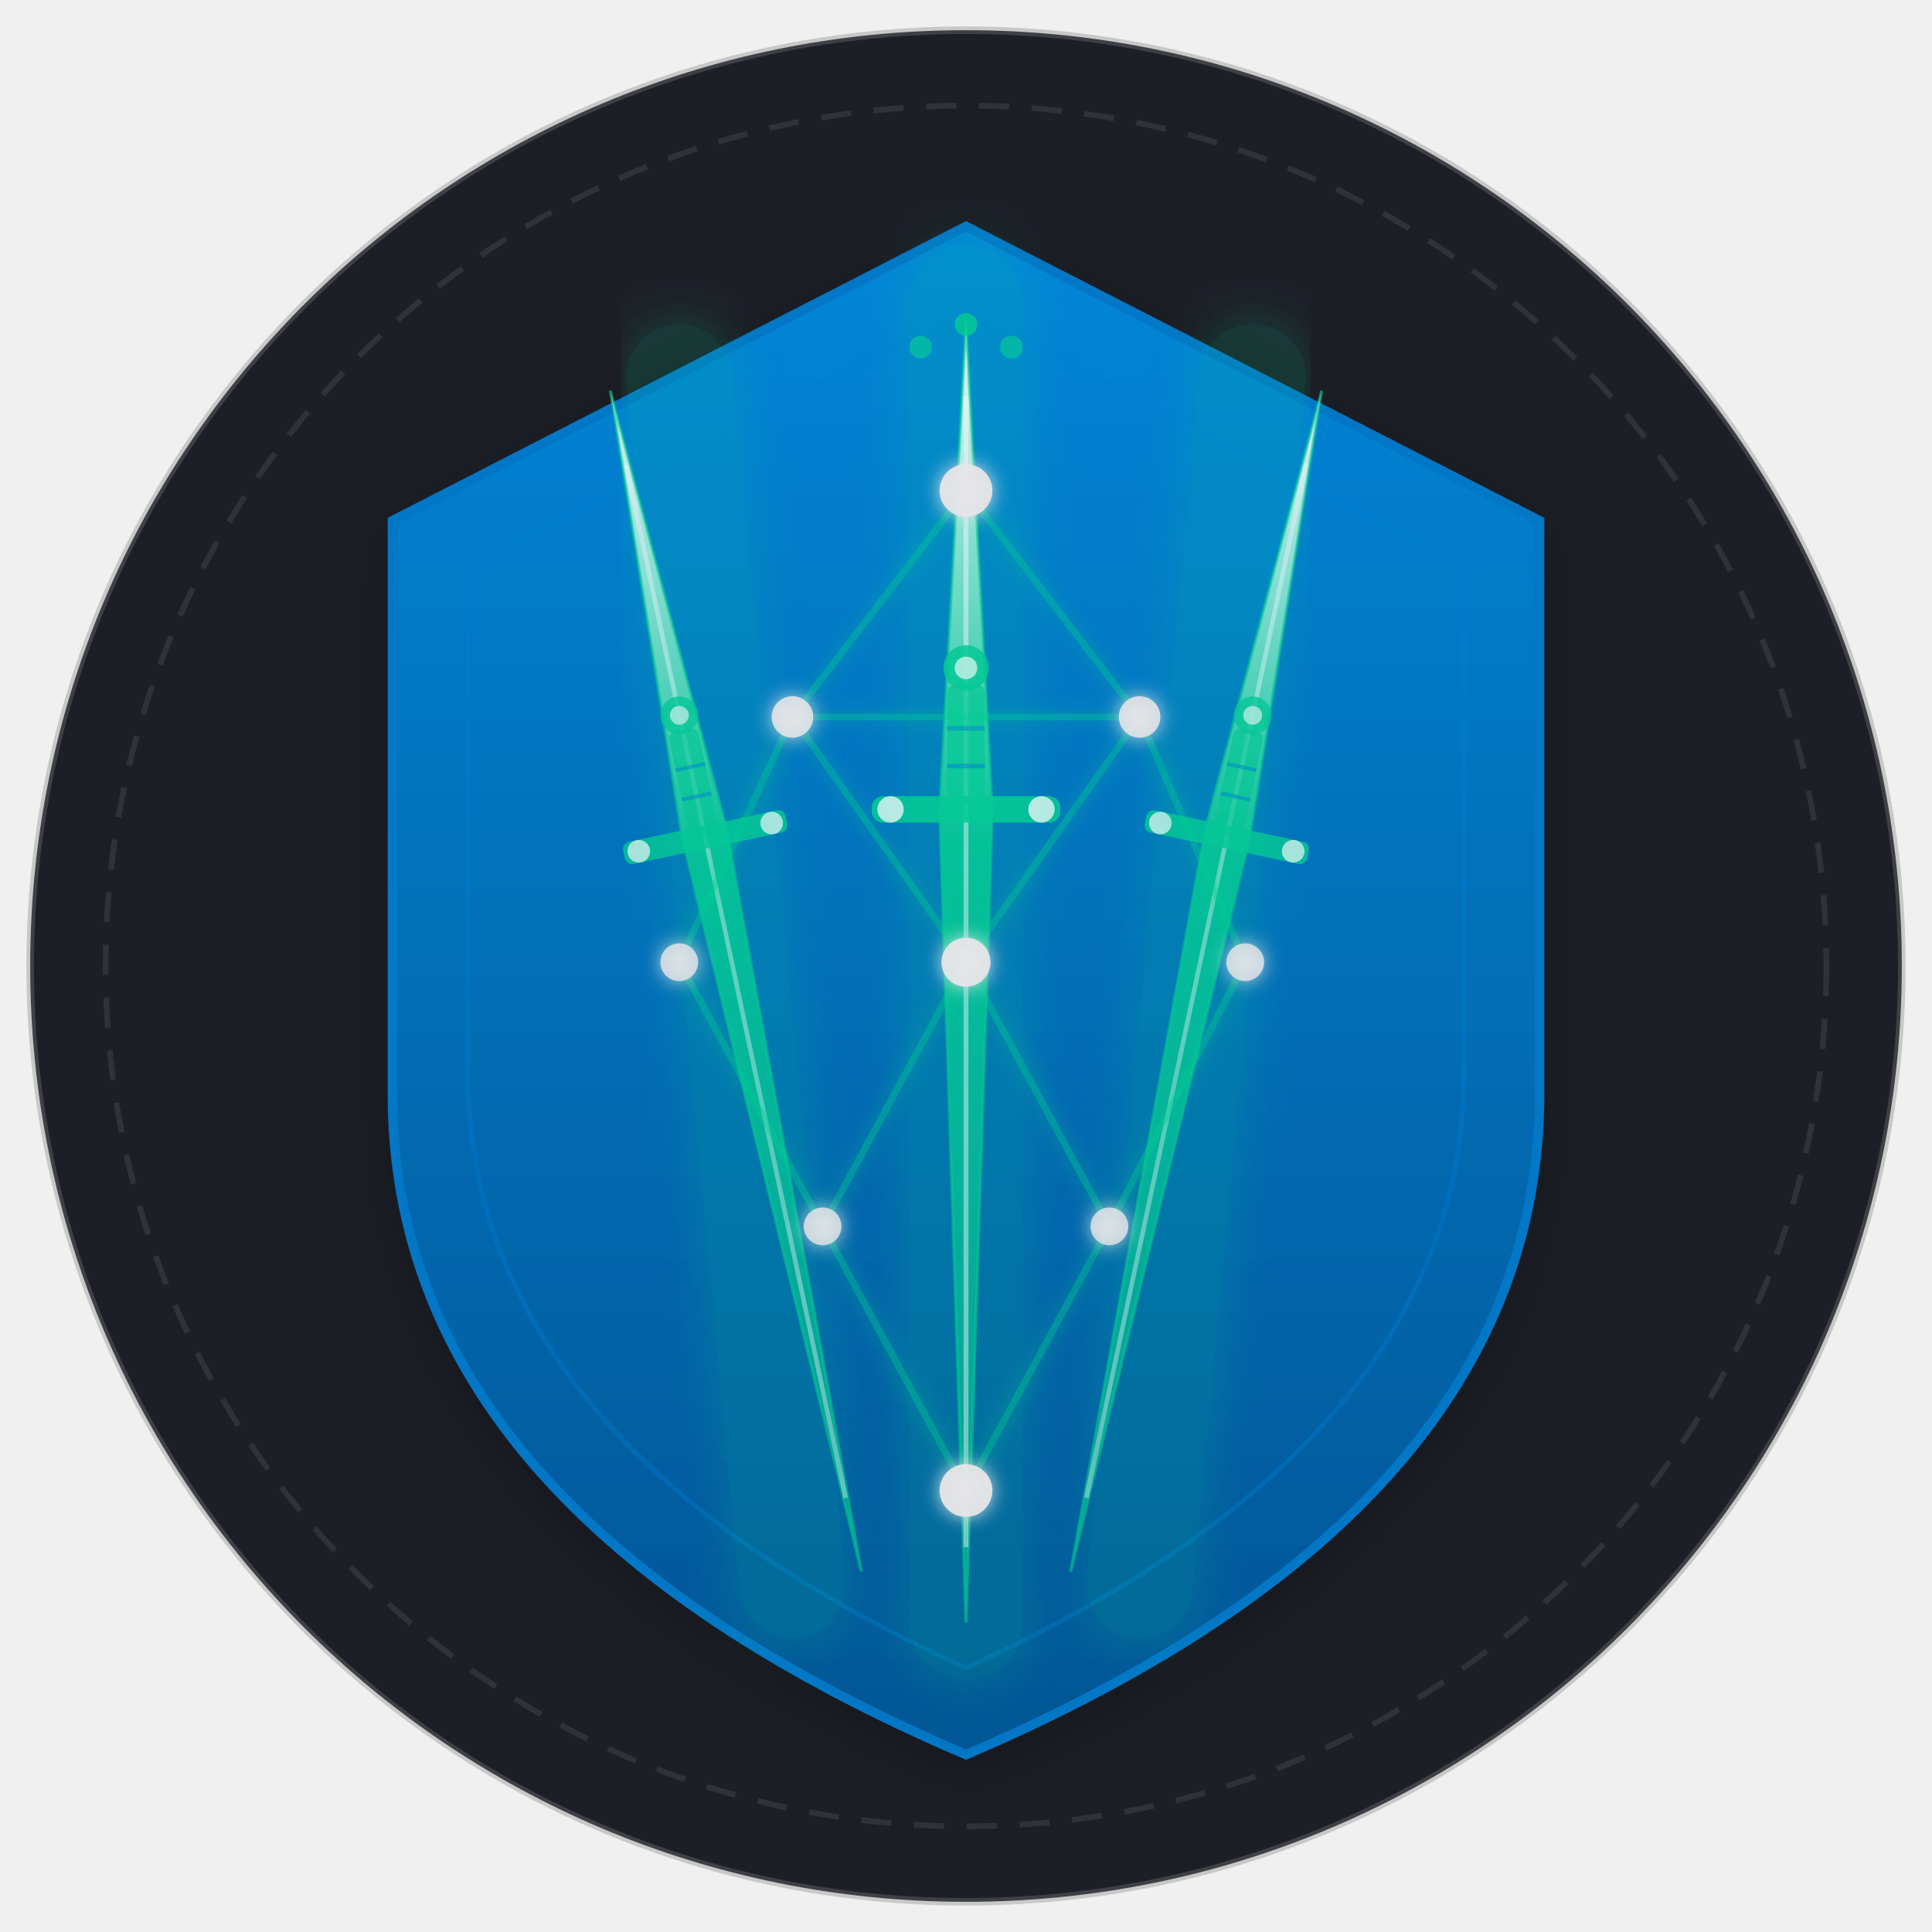
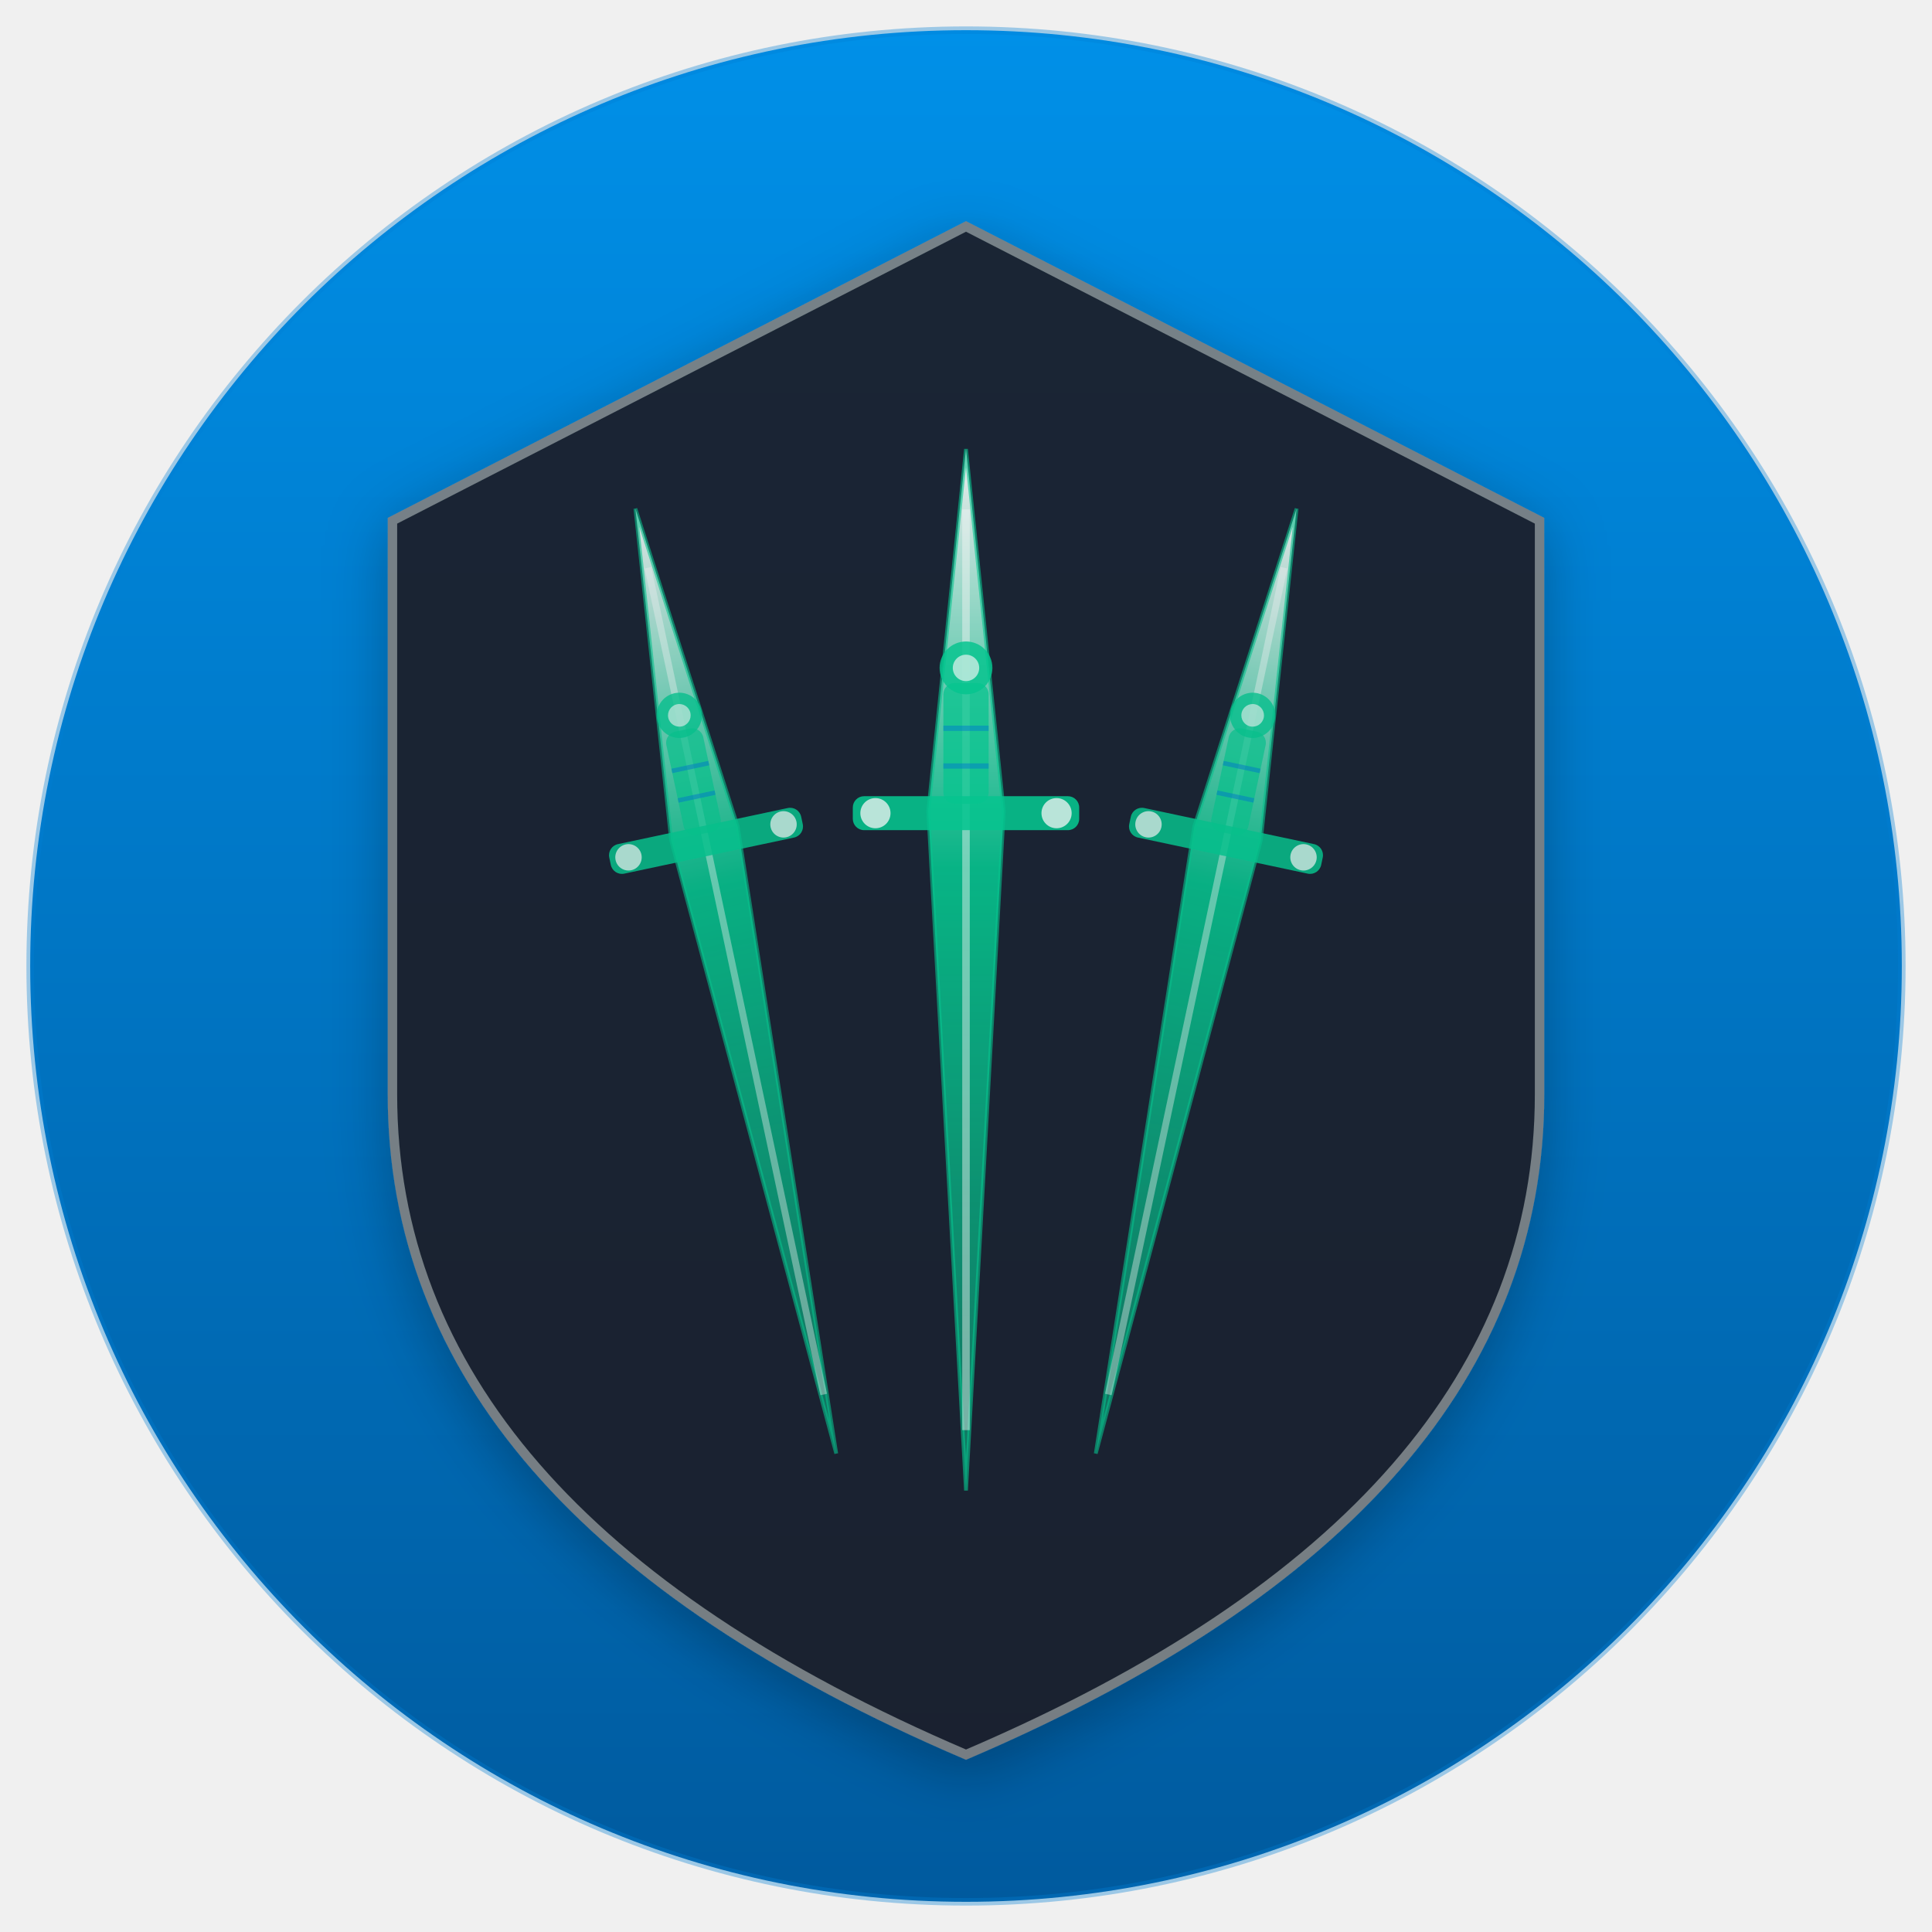
<svg xmlns="http://www.w3.org/2000/svg" viewBox="0 0 512 512" width="512" height="512">
  <defs>
    <linearGradient id="shieldGrad" x1="0%" y1="0%" x2="0%" y2="100%">
      <stop offset="0%" style="stop-color:#0090e8;stop-opacity:1" />
      <stop offset="100%" style="stop-color:#005a9e;stop-opacity:1" />
    </linearGradient>
    <filter id="glow">
      <feGaussianBlur stdDeviation="2.5" result="coloredBlur" />
      <feMerge>
        <feMergeNode in="coloredBlur" />
        <feMergeNode in="SourceGraphic" />
      </feMerge>
    </filter>
    <filter id="shadow">
      <feDropShadow dx="0" dy="4" stdDeviation="8" flood-color="#000" flood-opacity="0.3" />
    </filter>
  </defs>
-   <circle cx="256" cy="256" r="248" fill="#1d1f27" stroke="#808080" stroke-width="2" stroke-opacity="0.35" />
-   <circle cx="256" cy="256" r="228" fill="none" stroke="#808080" stroke-opacity="0.2" stroke-width="1.5" stroke-dasharray="8,6" />
-   <path d="M256 60 L408 138 L408 290 Q408 400 256 465 Q104 400 104 290 L104 138 Z" fill="url(#shieldGrad)" stroke="#007fd4" stroke-width="2.5" filter="url(#shadow)" opacity="0.92" />
-   <path d="M256 82 L388 150 L388 284 Q388 382 256 442 Q124 382 124 284 L124 150 Z" fill="none" stroke="#007fd4" stroke-opacity="0.35" stroke-width="1.2" />
+   <circle cx="256" cy="256" r="248" fill="url(#shieldGrad)" stroke="#007fd4" stroke-width="2" stroke-opacity="0.35" />
+   <path d="M256 60 L408 138 L408 290 Q408 400 256 465 Q104 400 104 290 L104 138 Z" fill="#1d1f27" stroke="#808080" stroke-width="2.5" filter="url(#shadow)" opacity="0.92" />
  <defs>
    <filter id="swordGlow">
      <feGaussianBlur stdDeviation="6" result="blur" />
      <feMerge>
        <feMergeNode in="blur" />
        <feMergeNode in="blur" />
        <feMergeNode in="SourceGraphic" />
      </feMerge>
    </filter>
    <linearGradient id="swordBlade" x1="0%" y1="0%" x2="0%" y2="100%">
      <stop offset="0%" style="stop-color:#ffffff;stop-opacity:0.95" />
      <stop offset="40%" style="stop-color:#05cc93;stop-opacity:0.9" />
      <stop offset="100%" style="stop-color:#05cc93;stop-opacity:0.5" />
    </linearGradient>
  </defs>
-   <g opacity="0.15" filter="url(#swordGlow)">
-     <line x1="180" y1="100" x2="210" y2="420" stroke="#05cc93" stroke-width="28" stroke-linecap="round" />
-     <line x1="256" y1="80" x2="256" y2="430" stroke="#05cc93" stroke-width="30" stroke-linecap="round" />
-     <line x1="332" y1="100" x2="302" y2="420" stroke="#05cc93" stroke-width="28" stroke-linecap="round" />
-   </g>
  <g transform="translate(195, 260) rotate(-12)" opacity="0.92">
-     <polygon points="0,-160 -6,-40 0,160 6,-40" fill="url(#swordBlade)" stroke="#05cc93" stroke-width="0.8" stroke-opacity="0.6" />
-     <line x1="0" y1="-140" x2="0" y2="140" stroke="#ffffff" stroke-width="1.2" opacity="0.4" />
-     <rect x="-22" y="-42" width="44" height="6" rx="2" fill="#05cc93" opacity="0.85" />
-     <circle cx="-18" cy="-39" r="3" fill="#ffffff" opacity="0.7" />
-     <circle cx="18" cy="-39" r="3" fill="#ffffff" opacity="0.7" />
-     <rect x="-4" y="-68" width="8" height="28" rx="2" fill="#05cc93" opacity="0.7" />
-     <line x1="-4" y1="-58" x2="4" y2="-58" stroke="#007fd4" stroke-width="1" opacity="0.5" />
-     <line x1="-4" y1="-50" x2="4" y2="-50" stroke="#007fd4" stroke-width="1" opacity="0.5" />
-     <circle cx="0" cy="-72" r="5" fill="#05cc93" opacity="0.8" />
-     <circle cx="0" cy="-72" r="2.5" fill="#ffffff" opacity="0.6" />
+     <polygon points="0,-128 -9,-40 0,128 9,-40" fill="url(#swordBlade)" stroke="#05cc93" stroke-width="1" stroke-opacity="0.6" />
+     <line x1="0" y1="-112" x2="0" y2="112" stroke="#ffffff" stroke-width="1.8" opacity="0.4" />
+     <rect x="-26" y="-42" width="52" height="8" rx="3" fill="#05cc93" opacity="0.85" />
+     <circle cx="-21" cy="-38" r="3.5" fill="#ffffff" opacity="0.7" />
+     <circle cx="21" cy="-38" r="3.5" fill="#ffffff" opacity="0.7" />
+     <rect x="-5" y="-68" width="10" height="28" rx="3" fill="#05cc93" opacity="0.7" />
+     <line x1="-5" y1="-58" x2="5" y2="-58" stroke="#007fd4" stroke-width="1.2" opacity="0.5" />
+     <line x1="-5" y1="-50" x2="5" y2="-50" stroke="#007fd4" stroke-width="1.2" opacity="0.5" />
+     <circle cx="0" cy="-72" r="6" fill="#05cc93" opacity="0.8" />
+     <circle cx="0" cy="-72" r="3" fill="#ffffff" opacity="0.6" />
  </g>
  <g transform="translate(256, 255)" opacity="0.95">
-     <polygon points="0,-170 -7,-40 0,175 7,-40" fill="url(#swordBlade)" stroke="#05cc93" stroke-width="0.8" stroke-opacity="0.6" />
-     <line x1="0" y1="-150" x2="0" y2="155" stroke="#ffffff" stroke-width="1.3" opacity="0.45" />
-     <rect x="-25" y="-44" width="50" height="7" rx="3" fill="#05cc93" opacity="0.88" />
-     <circle cx="-20" cy="-40.5" r="3.5" fill="#ffffff" opacity="0.75" />
-     <circle cx="20" cy="-40.5" r="3.5" fill="#ffffff" opacity="0.75" />
-     <rect x="-5" y="-74" width="10" height="32" rx="3" fill="#05cc93" opacity="0.75" />
-     <line x1="-5" y1="-62" x2="5" y2="-62" stroke="#007fd4" stroke-width="1.2" opacity="0.5" />
-     <line x1="-5" y1="-52" x2="5" y2="-52" stroke="#007fd4" stroke-width="1.2" opacity="0.5" />
-     <circle cx="0" cy="-78" r="6" fill="#05cc93" opacity="0.85" />
-     <circle cx="0" cy="-78" r="3" fill="#ffffff" opacity="0.65" />
+     <polygon points="0,-136 -10,-40 0,140 10,-40" fill="url(#swordBlade)" stroke="#05cc93" stroke-width="1" stroke-opacity="0.6" />
+     <line x1="0" y1="-120" x2="0" y2="124" stroke="#ffffff" stroke-width="2" opacity="0.45" />
+     <rect x="-30" y="-44" width="60" height="9" rx="3" fill="#05cc93" opacity="0.88" />
+     <circle cx="-24" cy="-39.5" r="4" fill="#ffffff" opacity="0.75" />
+     <circle cx="24" cy="-39.5" r="4" fill="#ffffff" opacity="0.75" />
+     <rect x="-6" y="-74" width="12" height="32" rx="3" fill="#05cc93" opacity="0.75" />
+     <line x1="-6" y1="-62" x2="6" y2="-62" stroke="#007fd4" stroke-width="1.4" opacity="0.5" />
+     <line x1="-6" y1="-52" x2="6" y2="-52" stroke="#007fd4" stroke-width="1.4" opacity="0.5" />
+     <circle cx="0" cy="-78" r="7" fill="#05cc93" opacity="0.85" />
+     <circle cx="0" cy="-78" r="3.5" fill="#ffffff" opacity="0.65" />
  </g>
  <g transform="translate(317, 260) rotate(12)" opacity="0.92">
-     <polygon points="0,-160 -6,-40 0,160 6,-40" fill="url(#swordBlade)" stroke="#05cc93" stroke-width="0.8" stroke-opacity="0.6" />
-     <line x1="0" y1="-140" x2="0" y2="140" stroke="#ffffff" stroke-width="1.2" opacity="0.4" />
-     <rect x="-22" y="-42" width="44" height="6" rx="2" fill="#05cc93" opacity="0.85" />
-     <circle cx="-18" cy="-39" r="3" fill="#ffffff" opacity="0.7" />
-     <circle cx="18" cy="-39" r="3" fill="#ffffff" opacity="0.7" />
-     <rect x="-4" y="-68" width="8" height="28" rx="2" fill="#05cc93" opacity="0.7" />
-     <line x1="-4" y1="-58" x2="4" y2="-58" stroke="#007fd4" stroke-width="1" opacity="0.5" />
-     <line x1="-4" y1="-50" x2="4" y2="-50" stroke="#007fd4" stroke-width="1" opacity="0.5" />
-     <circle cx="0" cy="-72" r="5" fill="#05cc93" opacity="0.8" />
-     <circle cx="0" cy="-72" r="2.5" fill="#ffffff" opacity="0.6" />
+     <polygon points="0,-128 -9,-40 0,128 9,-40" fill="url(#swordBlade)" stroke="#05cc93" stroke-width="1" stroke-opacity="0.6" />
+     <line x1="0" y1="-112" x2="0" y2="112" stroke="#ffffff" stroke-width="1.8" opacity="0.4" />
+     <rect x="-26" y="-42" width="52" height="8" rx="3" fill="#05cc93" opacity="0.85" />
+     <circle cx="-21" cy="-38" r="3.5" fill="#ffffff" opacity="0.7" />
+     <circle cx="21" cy="-38" r="3.5" fill="#ffffff" opacity="0.7" />
+     <rect x="-5" y="-68" width="10" height="28" rx="3" fill="#05cc93" opacity="0.7" />
+     <line x1="-5" y1="-58" x2="5" y2="-58" stroke="#007fd4" stroke-width="1.2" opacity="0.5" />
+     <line x1="-5" y1="-50" x2="5" y2="-50" stroke="#007fd4" stroke-width="1.2" opacity="0.5" />
+     <circle cx="0" cy="-72" r="6" fill="#05cc93" opacity="0.8" />
+     <circle cx="0" cy="-72" r="3" fill="#ffffff" opacity="0.6" />
  </g>
-   <g stroke="#05cc93" stroke-width="1.8" opacity="0.45" filter="url(#glow)">
-     <line x1="256" y1="130" x2="210" y2="190" />
-     <line x1="256" y1="130" x2="302" y2="190" />
-     <line x1="210" y1="190" x2="302" y2="190" />
-     <line x1="210" y1="190" x2="180" y2="255" />
-     <line x1="302" y1="190" x2="330" y2="255" />
-     <line x1="210" y1="190" x2="256" y2="255" />
-     <line x1="302" y1="190" x2="256" y2="255" />
-     <line x1="180" y1="255" x2="218" y2="325" />
-     <line x1="330" y1="255" x2="294" y2="325" />
-     <line x1="256" y1="255" x2="218" y2="325" />
-     <line x1="256" y1="255" x2="294" y2="325" />
-     <line x1="218" y1="325" x2="256" y2="395" />
-     <line x1="294" y1="325" x2="256" y2="395" />
-   </g>
-   <g filter="url(#glow)">
-     <circle cx="256" cy="130" r="7" fill="#e4e4e7" opacity="0.95" />
-     <circle cx="210" cy="190" r="5.5" fill="#e4e4e7" opacity="0.88" />
-     <circle cx="302" cy="190" r="5.5" fill="#e4e4e7" opacity="0.88" />
-     <circle cx="180" cy="255" r="5" fill="#e4e4e7" opacity="0.82" />
-     <circle cx="256" cy="255" r="6.5" fill="#e4e4e7" opacity="0.95" />
-     <circle cx="330" cy="255" r="5" fill="#e4e4e7" opacity="0.82" />
-     <circle cx="218" cy="325" r="5" fill="#e4e4e7" opacity="0.82" />
-     <circle cx="294" cy="325" r="5" fill="#e4e4e7" opacity="0.82" />
-     <circle cx="256" cy="395" r="7" fill="#e4e4e7" opacity="0.95" />
-   </g>
-   <circle cx="244" cy="92" r="3" fill="#05cc93" opacity="0.65" />
-   <circle cx="256" cy="86" r="3" fill="#05cc93" opacity="0.8" />
-   <circle cx="268" cy="92" r="3" fill="#05cc93" opacity="0.65" />
</svg>
